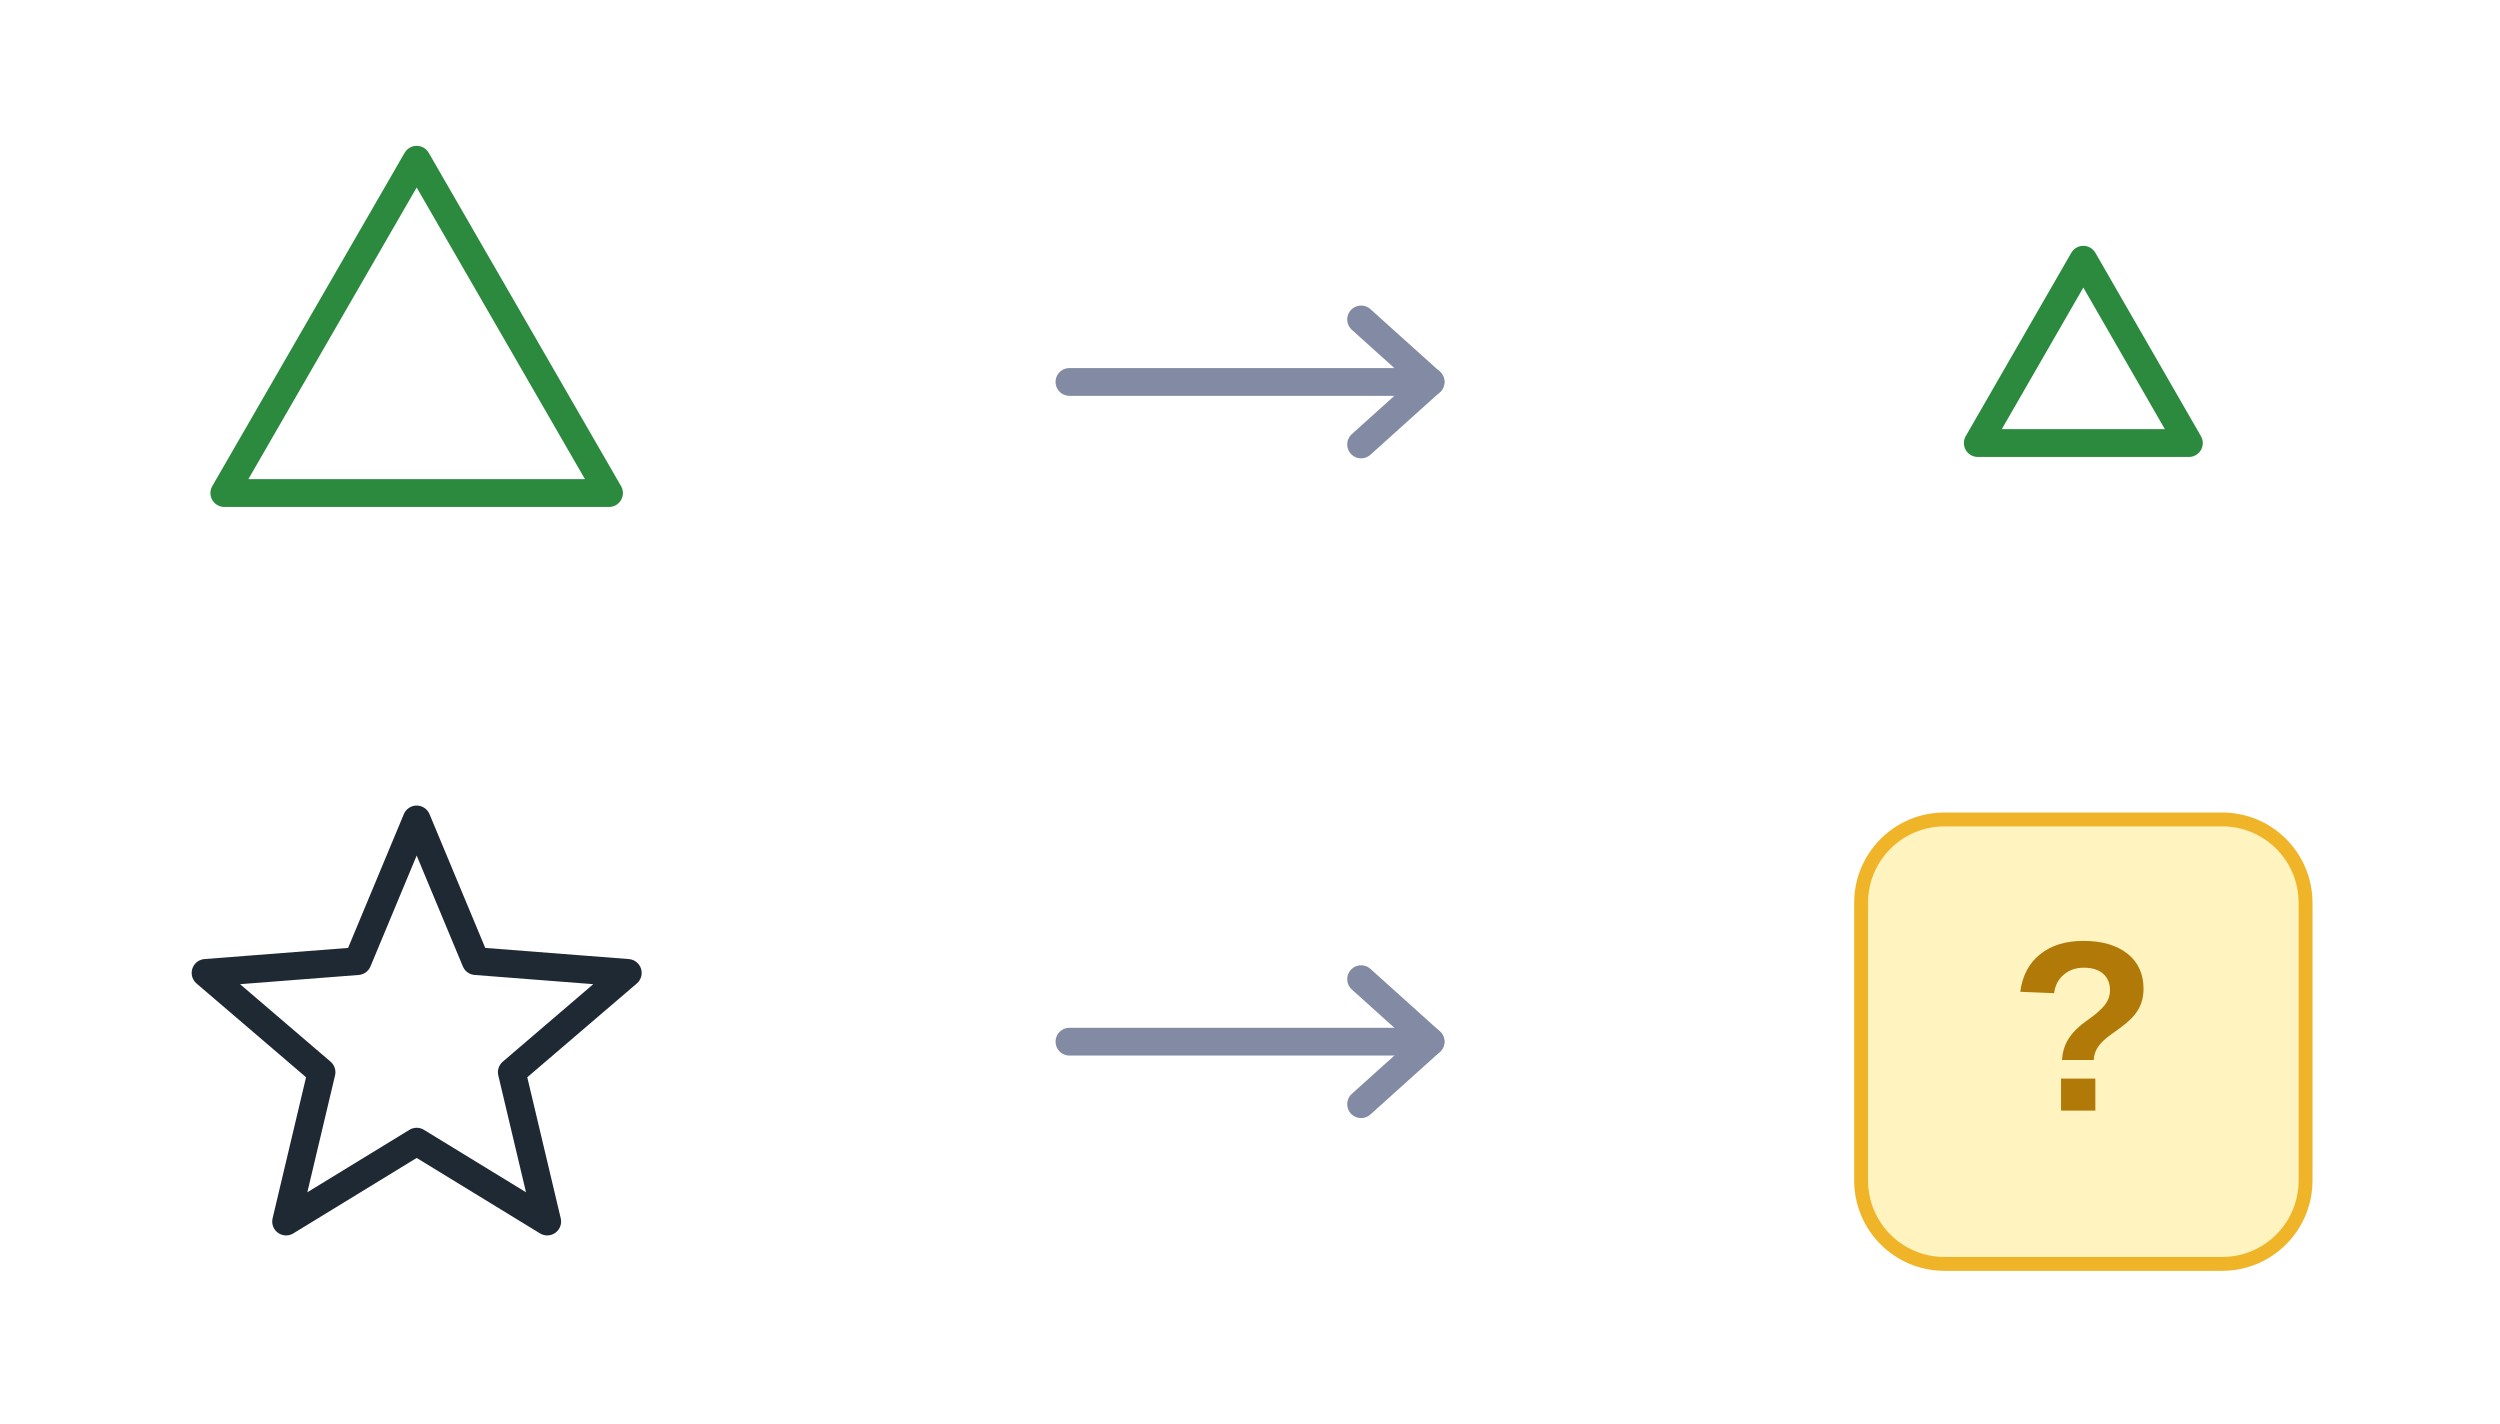
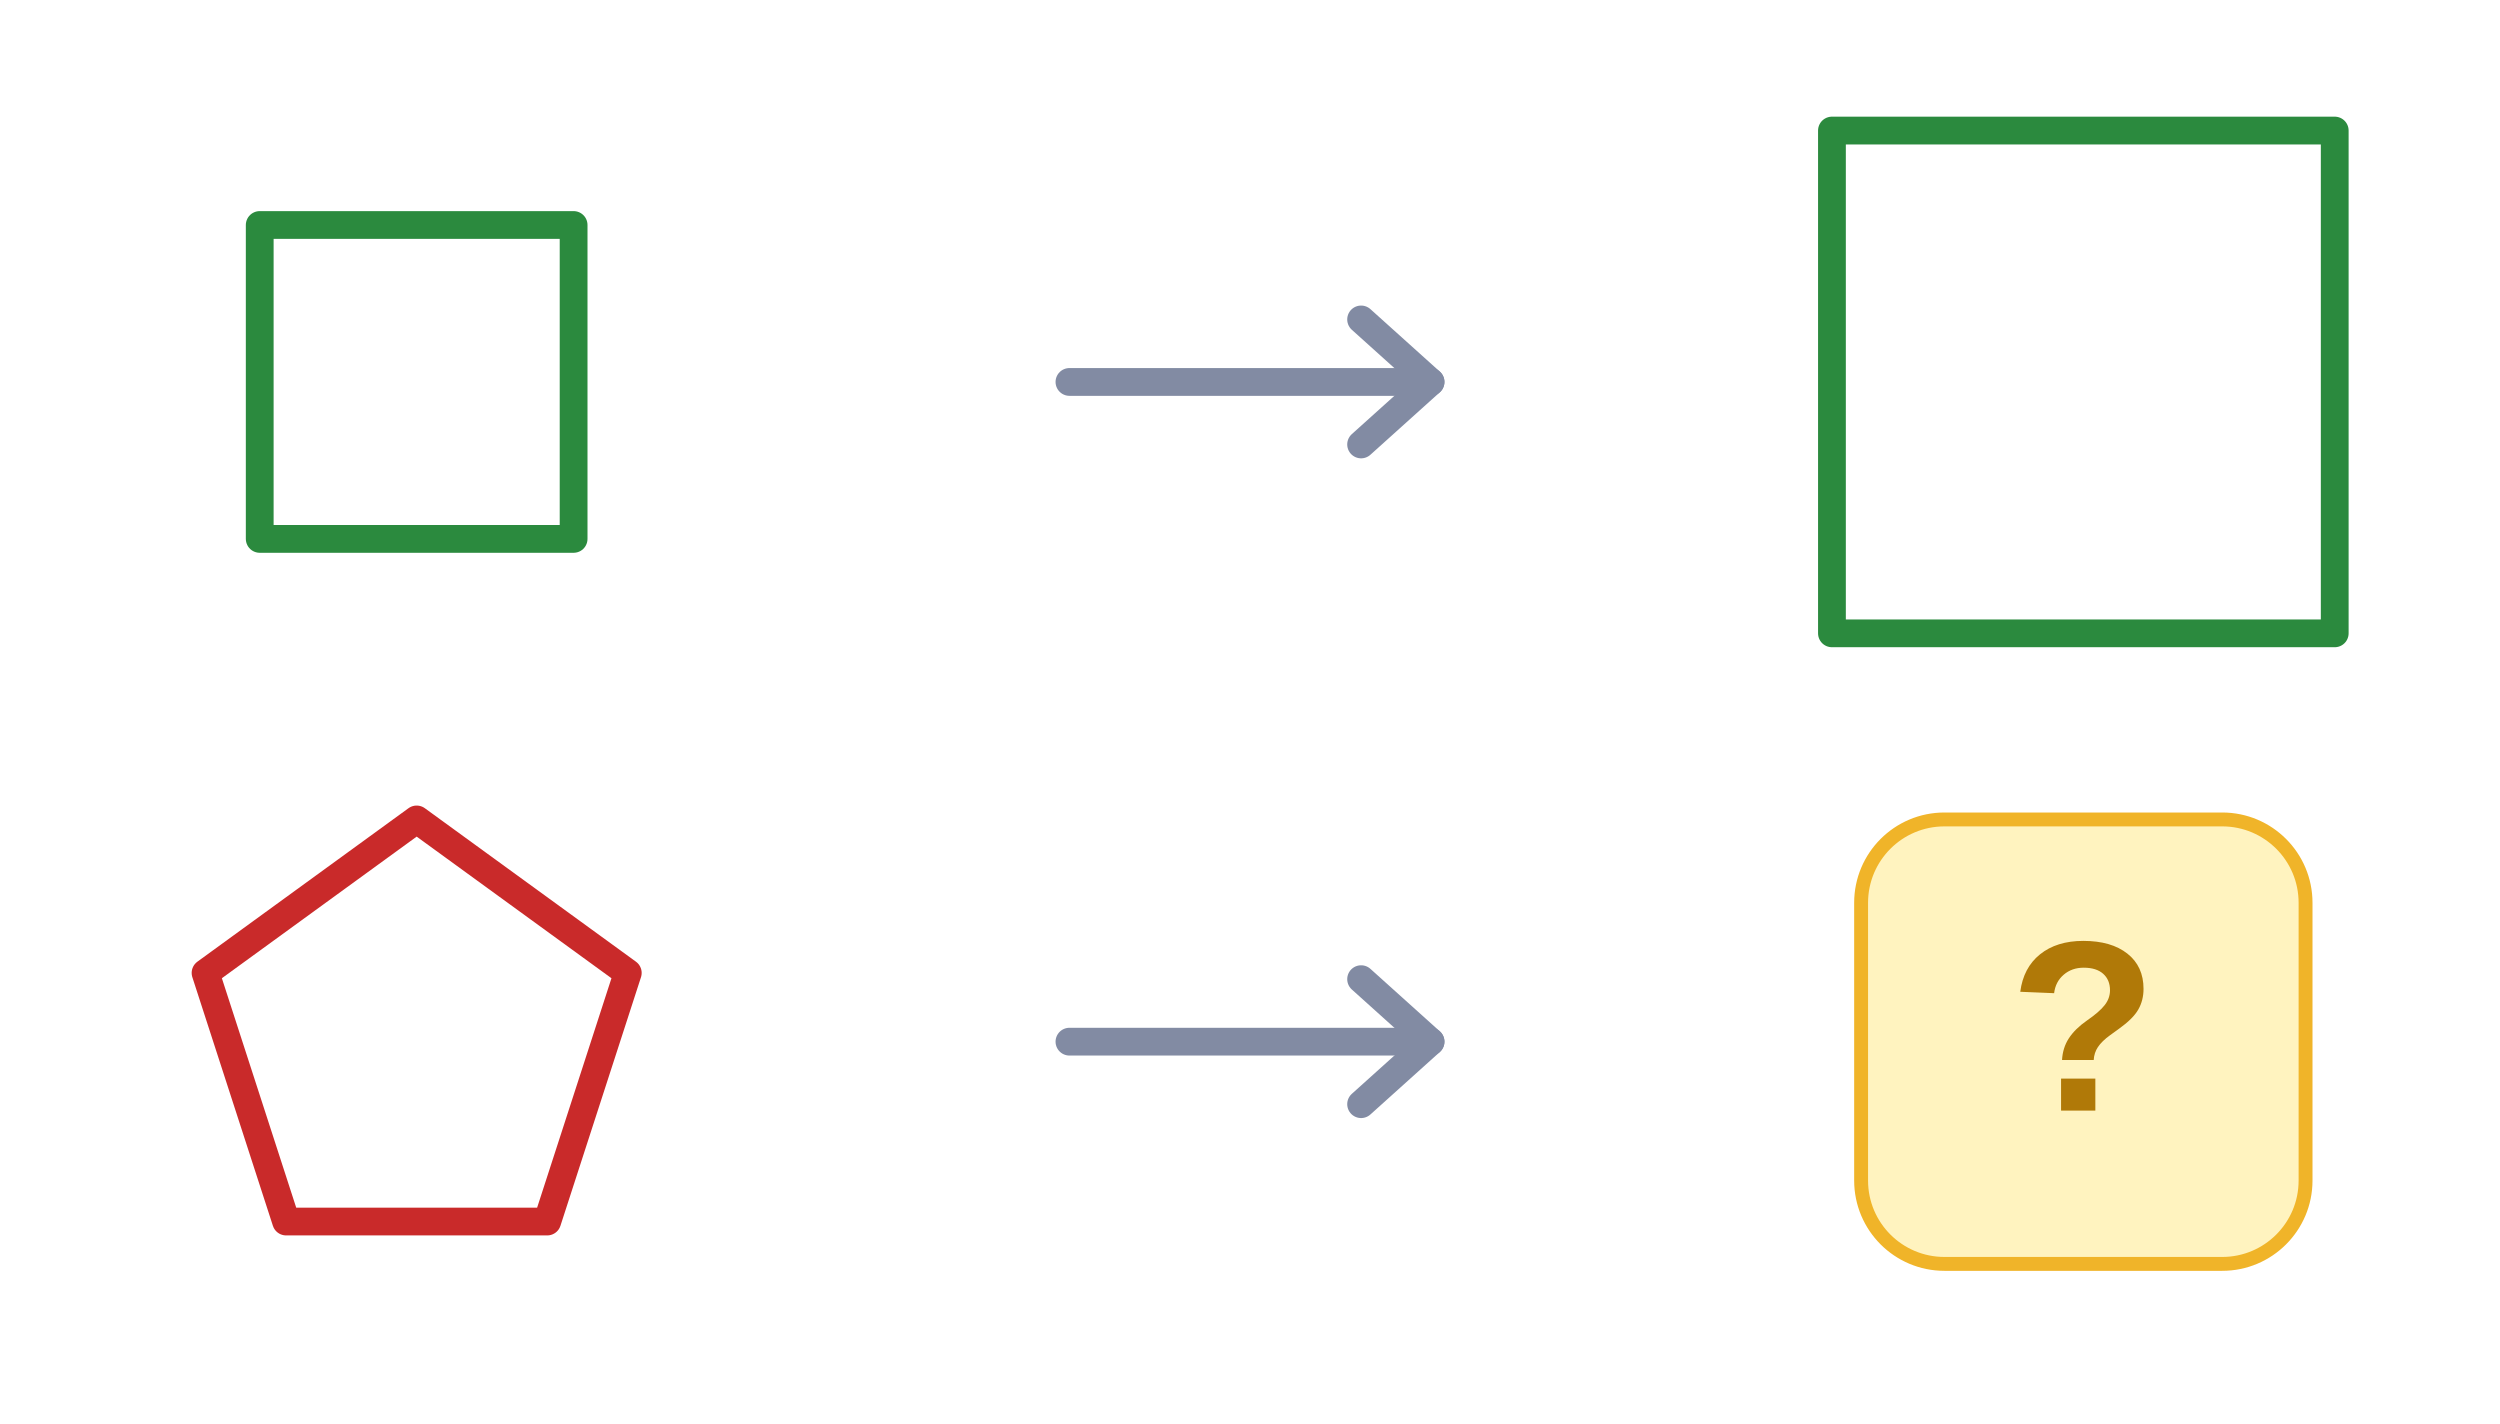
<svg xmlns="http://www.w3.org/2000/svg" viewBox="0 0 360 205" width="360" height="205" font-family="Verdana,Arial,sans-serif">
-   <polygon points="60.0,23.0 87.7,71.0 32.3,71.0" stroke="#2b8a3e" stroke-width="4" fill="none" stroke-linejoin="round" />
+   <polygon points="82.6,32.4 82.6,77.6 37.4,77.6 37.4,32.4" stroke="#2b8a3e" stroke-width="4" fill="none" stroke-linejoin="round" />
  <g transform="rotate(0 180 55)">
    <line x1="154" y1="55" x2="206" y2="55" stroke="#828ba3" stroke-width="4" stroke-linecap="round" />
    <polyline points="196,46 206,55 196,64" stroke="#828ba3" stroke-width="4" fill="none" stroke-linecap="round" stroke-linejoin="round" />
  </g>
-   <polygon points="300.0,37.4 315.2,63.8 284.8,63.8" stroke="#2b8a3e" stroke-width="4" fill="none" stroke-linejoin="round" />
-   <polygon points="60.0,118.0 68.5,138.4 90.4,140.1 73.7,154.4 78.8,175.9 60.0,164.4 41.2,175.9 46.3,154.4 29.6,140.1 51.5,138.4" stroke="#1f2933" stroke-width="4" fill="none" stroke-linejoin="round" />
+   <polygon points="336.2,18.8 336.2,91.2 263.8,91.2 263.8,18.8" stroke="#2b8a3e" stroke-width="4" fill="none" stroke-linejoin="round" />
+   <polygon points="60.0,118.0 90.4,140.1 78.8,175.9 41.2,175.9 29.6,140.1" stroke="#c92a2a" stroke-width="4" fill="none" stroke-linejoin="round" />
  <g transform="rotate(0 180 150)">
    <line x1="154" y1="150" x2="206" y2="150" stroke="#828ba3" stroke-width="4" stroke-linecap="round" />
    <polyline points="196,141 206,150 196,159" stroke="#828ba3" stroke-width="4" fill="none" stroke-linecap="round" stroke-linejoin="round" />
  </g>
  <rect x="268" y="118" width="64" height="64" rx="12" fill="#fff3bf" stroke="#f0b429" stroke-width="2" />
  <text x="300" y="150" font-size="35" fill="#b07908" text-anchor="middle" font-weight="bold" dominant-baseline="middle">?</text>
</svg>
